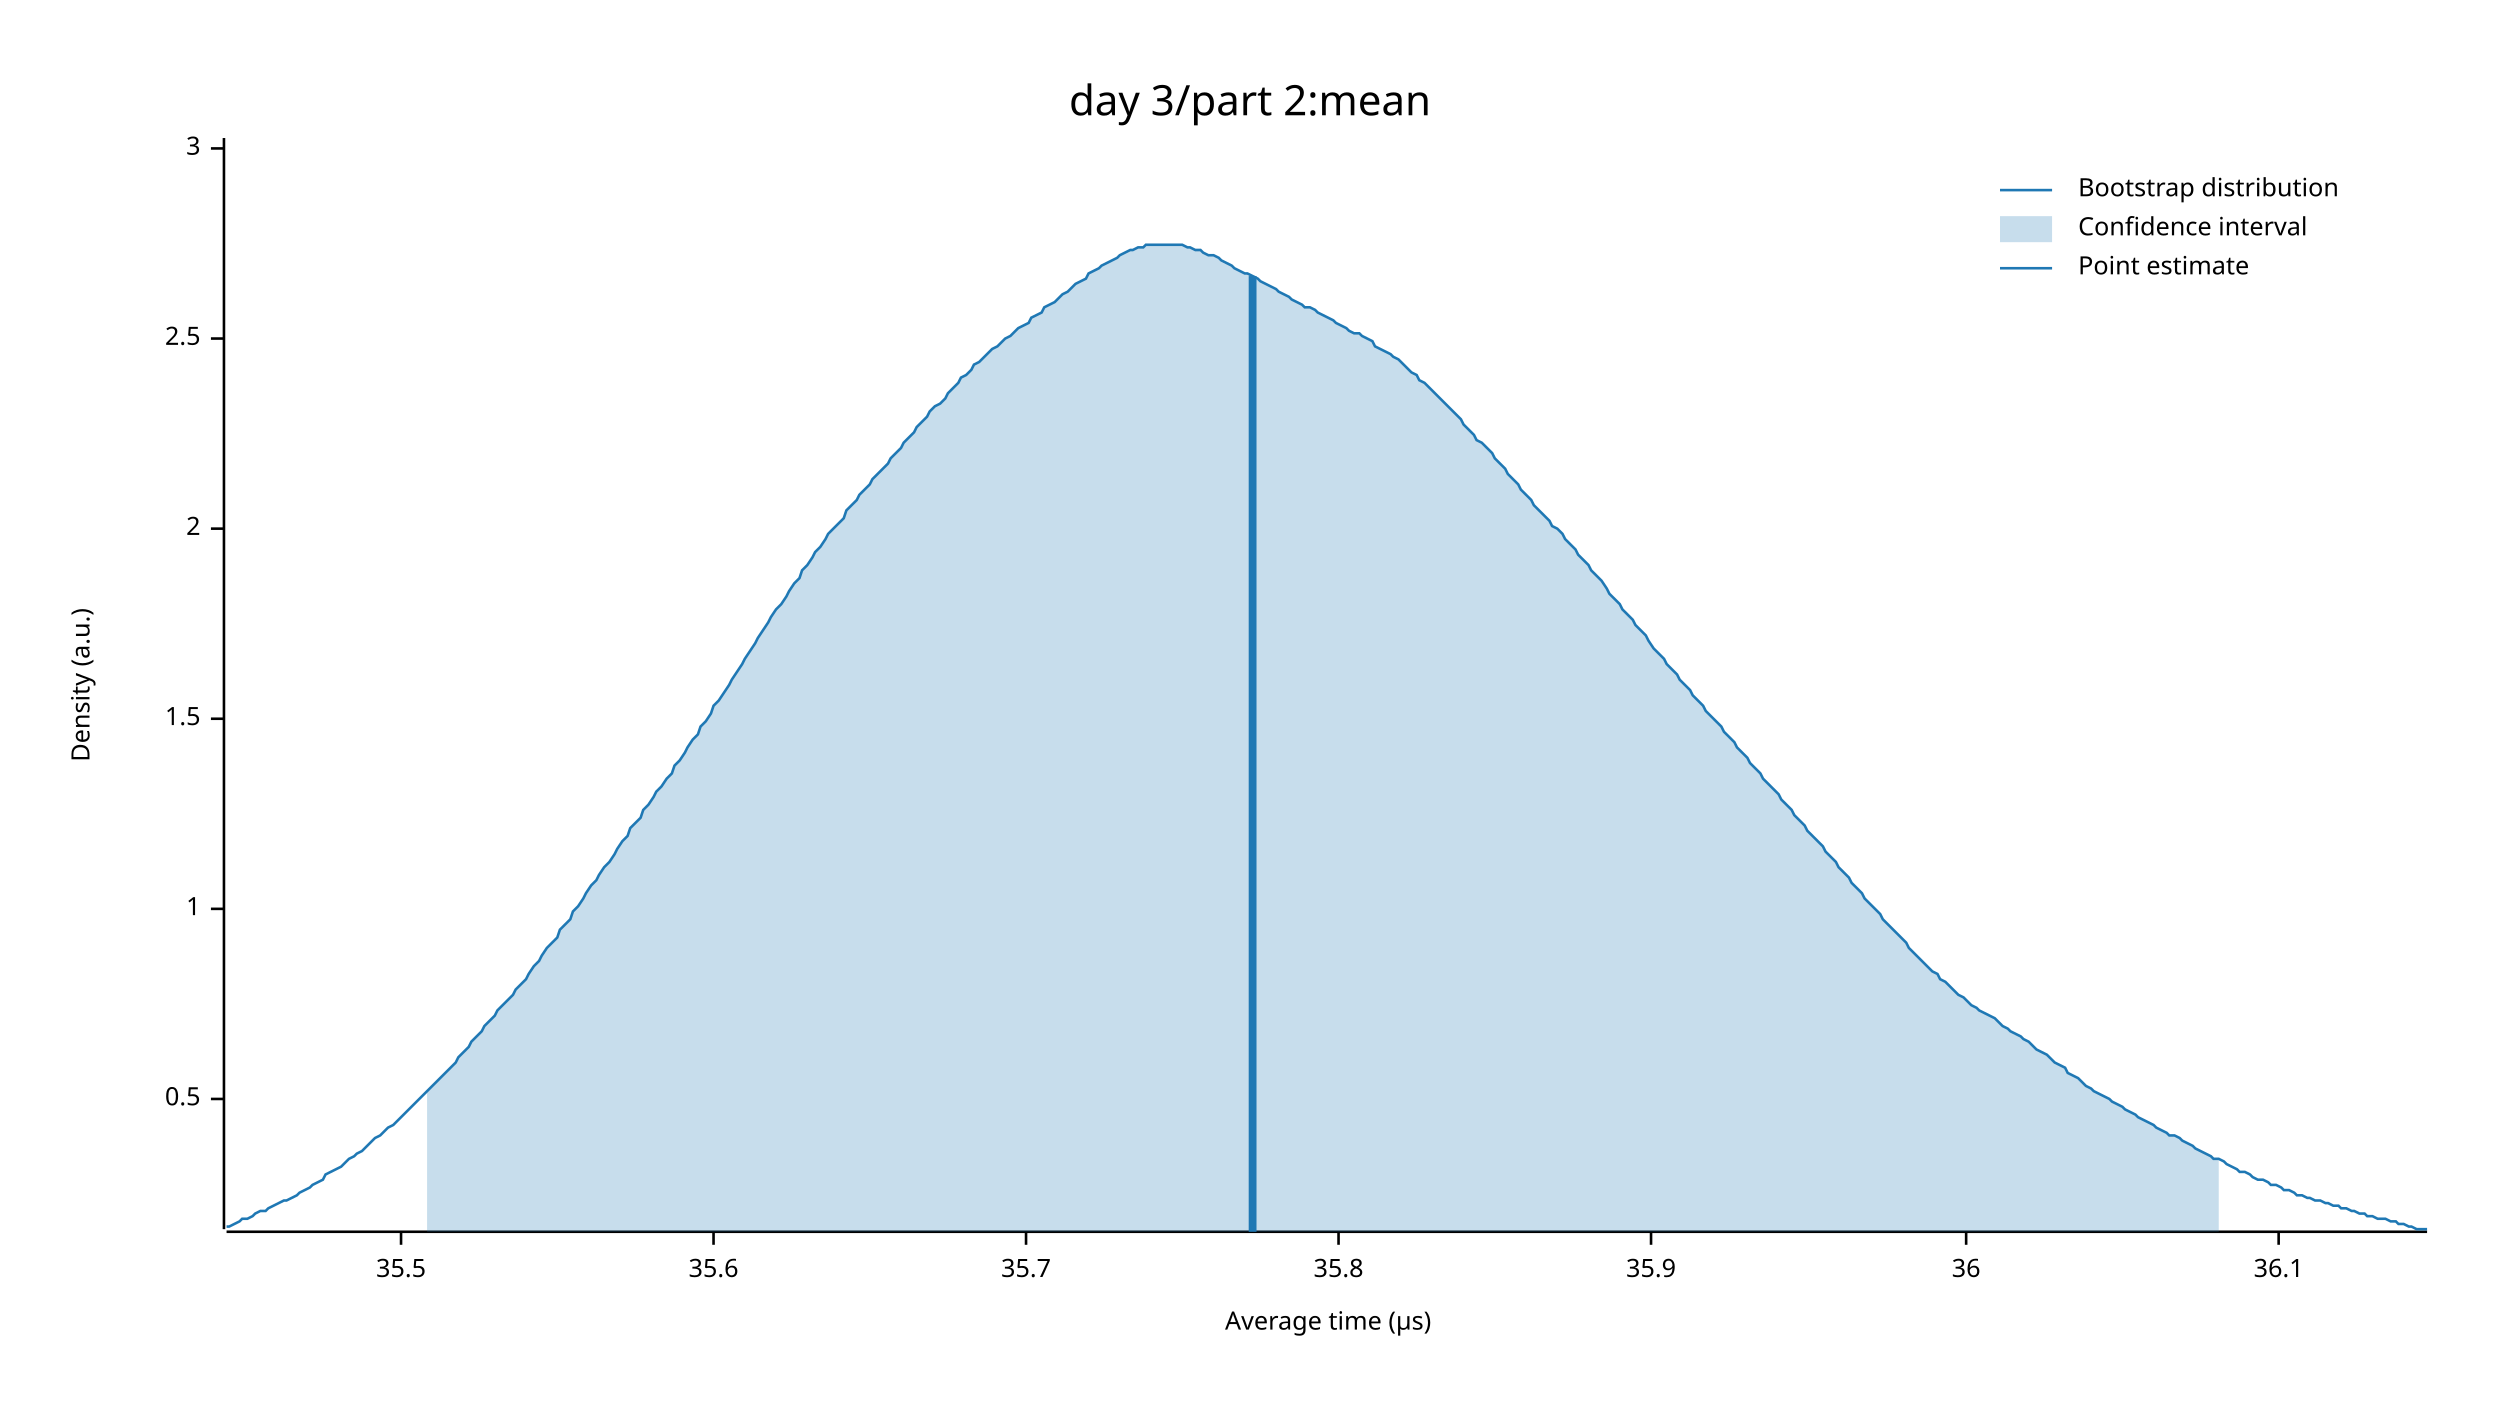
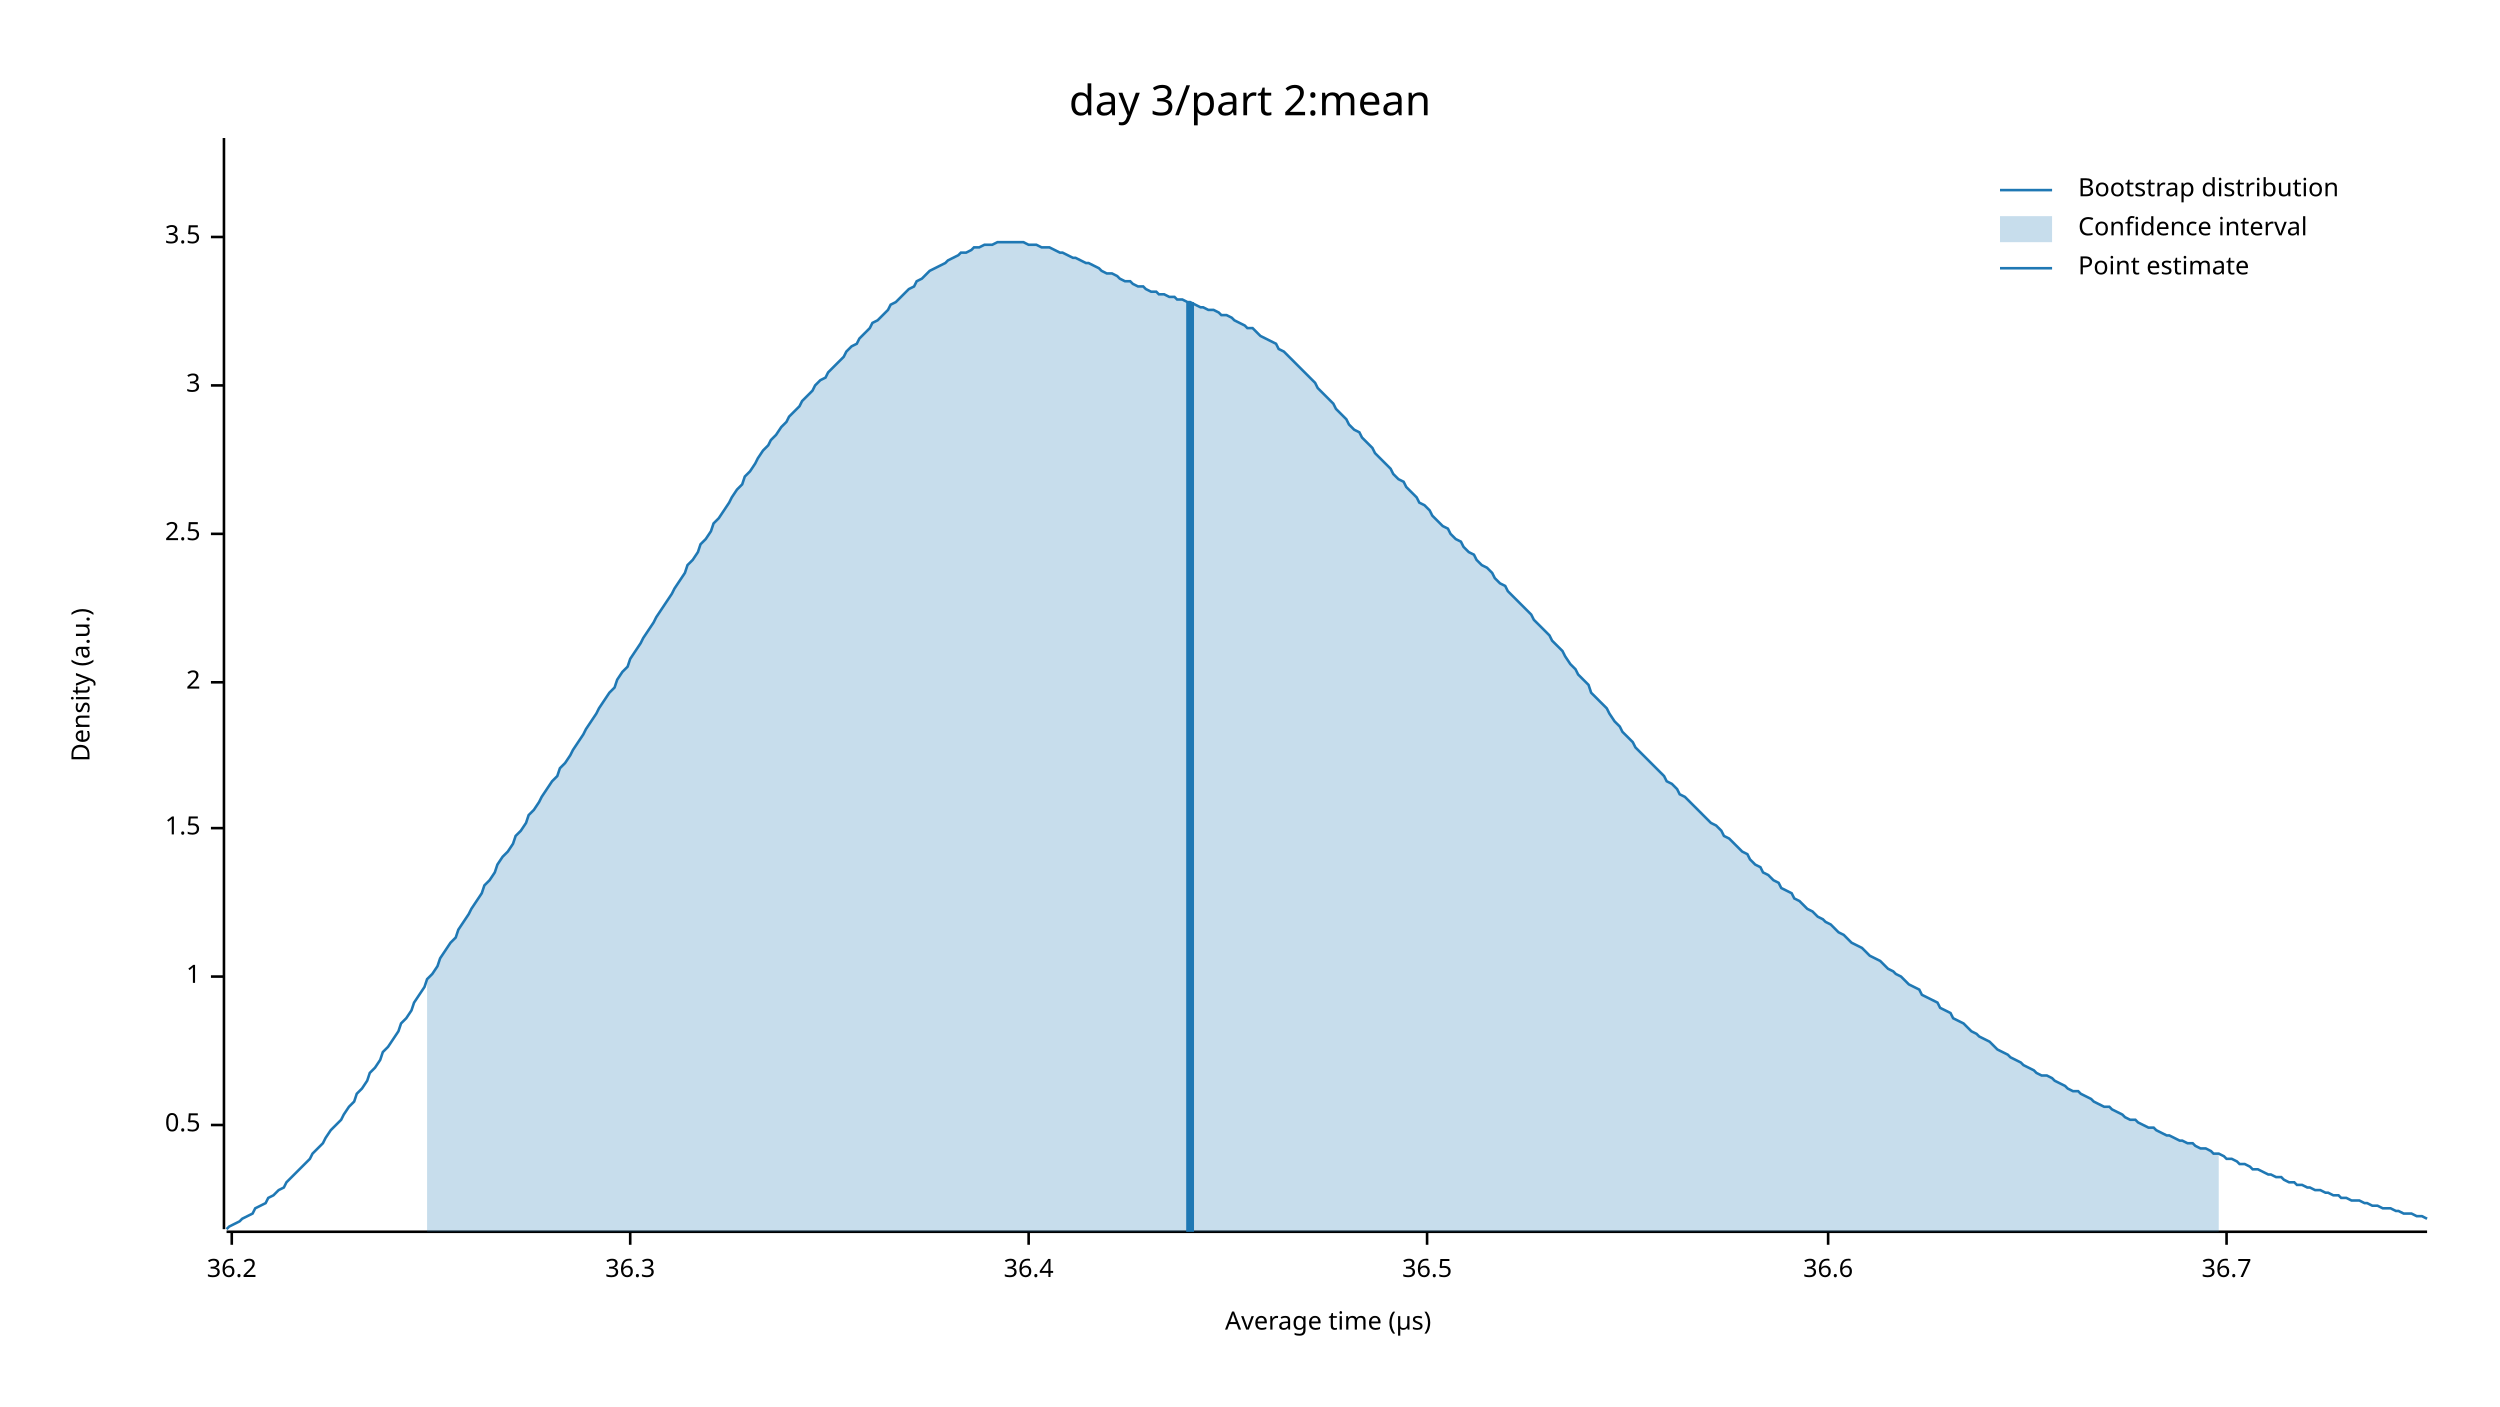
<svg xmlns="http://www.w3.org/2000/svg" width="960" height="540" viewBox="0 0 960 540">
  <text x="480" y="32" dy="0.76em" text-anchor="middle" font-family="sans-serif" font-size="16.129" opacity="1" fill="#000000">
day 3/part 2:mean
</text>
  <text x="27" y="263" dy="0.76em" text-anchor="middle" font-family="sans-serif" font-size="9.677" opacity="1" fill="#000000" transform="rotate(270, 27, 263)">
Density (a.u.)
</text>
  <text x="510" y="513" dy="-0.5ex" text-anchor="middle" font-family="sans-serif" font-size="9.677" opacity="1" fill="#000000">
Average time (µs)
</text>
  <polyline fill="none" opacity="1" stroke="#000000" stroke-width="1" points="86,53 86,472 " />
-   <text x="77" y="422" dy="0.5ex" text-anchor="end" font-family="sans-serif" font-size="9.677" opacity="1" fill="#000000">
+   <text x="77" y="432" dy="0.5ex" text-anchor="end" font-family="sans-serif" font-size="9.677" opacity="1" fill="#000000">
0.5
</text>
-   <polyline fill="none" opacity="1" stroke="#000000" stroke-width="1" points="81,422 86,422 " />
-   <text x="77" y="349" dy="0.5ex" text-anchor="end" font-family="sans-serif" font-size="9.677" opacity="1" fill="#000000">
+   <polyline fill="none" opacity="1" stroke="#000000" stroke-width="1" points="81,432 86,432 " />
+   <text x="77" y="375" dy="0.5ex" text-anchor="end" font-family="sans-serif" font-size="9.677" opacity="1" fill="#000000">
1
</text>
-   <polyline fill="none" opacity="1" stroke="#000000" stroke-width="1" points="81,349 86,349 " />
-   <text x="77" y="276" dy="0.5ex" text-anchor="end" font-family="sans-serif" font-size="9.677" opacity="1" fill="#000000">
+   <polyline fill="none" opacity="1" stroke="#000000" stroke-width="1" points="81,375 86,375 " />
+   <text x="77" y="318" dy="0.5ex" text-anchor="end" font-family="sans-serif" font-size="9.677" opacity="1" fill="#000000">
1.5
</text>
-   <polyline fill="none" opacity="1" stroke="#000000" stroke-width="1" points="81,276 86,276 " />
-   <text x="77" y="203" dy="0.5ex" text-anchor="end" font-family="sans-serif" font-size="9.677" opacity="1" fill="#000000">
+   <polyline fill="none" opacity="1" stroke="#000000" stroke-width="1" points="81,318 86,318 " />
+   <text x="77" y="262" dy="0.5ex" text-anchor="end" font-family="sans-serif" font-size="9.677" opacity="1" fill="#000000">
2
</text>
-   <polyline fill="none" opacity="1" stroke="#000000" stroke-width="1" points="81,203 86,203 " />
-   <text x="77" y="130" dy="0.5ex" text-anchor="end" font-family="sans-serif" font-size="9.677" opacity="1" fill="#000000">
+   <polyline fill="none" opacity="1" stroke="#000000" stroke-width="1" points="81,262 86,262 " />
+   <text x="77" y="205" dy="0.5ex" text-anchor="end" font-family="sans-serif" font-size="9.677" opacity="1" fill="#000000">
2.5
</text>
-   <polyline fill="none" opacity="1" stroke="#000000" stroke-width="1" points="81,130 86,130 " />
-   <text x="77" y="57" dy="0.5ex" text-anchor="end" font-family="sans-serif" font-size="9.677" opacity="1" fill="#000000">
+   <polyline fill="none" opacity="1" stroke="#000000" stroke-width="1" points="81,205 86,205 " />
+   <text x="77" y="148" dy="0.5ex" text-anchor="end" font-family="sans-serif" font-size="9.677" opacity="1" fill="#000000">
3
</text>
-   <polyline fill="none" opacity="1" stroke="#000000" stroke-width="1" points="81,57 86,57 " />
+   <polyline fill="none" opacity="1" stroke="#000000" stroke-width="1" points="81,148 86,148 " />
+   <text x="77" y="91" dy="0.5ex" text-anchor="end" font-family="sans-serif" font-size="9.677" opacity="1" fill="#000000">
+ 3.5
+ </text>
+   <polyline fill="none" opacity="1" stroke="#000000" stroke-width="1" points="81,91 86,91 " />
  <polyline fill="none" opacity="1" stroke="#000000" stroke-width="1" points="87,473 932,473 " />
-   <text x="154" y="483" dy="0.76em" text-anchor="middle" font-family="sans-serif" font-size="9.677" opacity="1" fill="#000000">
- 35.5
+   <text x="89" y="483" dy="0.76em" text-anchor="middle" font-family="sans-serif" font-size="9.677" opacity="1" fill="#000000">
+ 36.2
</text>
-   <polyline fill="none" opacity="1" stroke="#000000" stroke-width="1" points="154,473 154,478 " />
-   <text x="274" y="483" dy="0.76em" text-anchor="middle" font-family="sans-serif" font-size="9.677" opacity="1" fill="#000000">
- 35.6
+   <polyline fill="none" opacity="1" stroke="#000000" stroke-width="1" points="89,473 89,478 " />
+   <text x="242" y="483" dy="0.76em" text-anchor="middle" font-family="sans-serif" font-size="9.677" opacity="1" fill="#000000">
+ 36.3
</text>
-   <polyline fill="none" opacity="1" stroke="#000000" stroke-width="1" points="274,473 274,478 " />
-   <text x="394" y="483" dy="0.76em" text-anchor="middle" font-family="sans-serif" font-size="9.677" opacity="1" fill="#000000">
- 35.7
+   <polyline fill="none" opacity="1" stroke="#000000" stroke-width="1" points="242,473 242,478 " />
+   <text x="395" y="483" dy="0.76em" text-anchor="middle" font-family="sans-serif" font-size="9.677" opacity="1" fill="#000000">
+ 36.4
</text>
-   <polyline fill="none" opacity="1" stroke="#000000" stroke-width="1" points="394,473 394,478 " />
-   <text x="514" y="483" dy="0.76em" text-anchor="middle" font-family="sans-serif" font-size="9.677" opacity="1" fill="#000000">
- 35.8
+   <polyline fill="none" opacity="1" stroke="#000000" stroke-width="1" points="395,473 395,478 " />
+   <text x="548" y="483" dy="0.76em" text-anchor="middle" font-family="sans-serif" font-size="9.677" opacity="1" fill="#000000">
+ 36.5
</text>
-   <polyline fill="none" opacity="1" stroke="#000000" stroke-width="1" points="514,473 514,478 " />
-   <text x="634" y="483" dy="0.76em" text-anchor="middle" font-family="sans-serif" font-size="9.677" opacity="1" fill="#000000">
- 35.9
+   <polyline fill="none" opacity="1" stroke="#000000" stroke-width="1" points="548,473 548,478 " />
+   <text x="702" y="483" dy="0.76em" text-anchor="middle" font-family="sans-serif" font-size="9.677" opacity="1" fill="#000000">
+ 36.6
</text>
-   <polyline fill="none" opacity="1" stroke="#000000" stroke-width="1" points="634,473 634,478 " />
-   <text x="755" y="483" dy="0.76em" text-anchor="middle" font-family="sans-serif" font-size="9.677" opacity="1" fill="#000000">
- 36
+   <polyline fill="none" opacity="1" stroke="#000000" stroke-width="1" points="702,473 702,478 " />
+   <text x="855" y="483" dy="0.76em" text-anchor="middle" font-family="sans-serif" font-size="9.677" opacity="1" fill="#000000">
+ 36.7
</text>
-   <polyline fill="none" opacity="1" stroke="#000000" stroke-width="1" points="755,473 755,478 " />
-   <text x="875" y="483" dy="0.76em" text-anchor="middle" font-family="sans-serif" font-size="9.677" opacity="1" fill="#000000">
- 36.1
- </text>
-   <polyline fill="none" opacity="1" stroke="#000000" stroke-width="1" points="875,473 875,478 " />
-   <polyline fill="none" opacity="1" stroke="#1F78B4" stroke-width="1" points="87,471 88,471 90,470 92,469 93,468 95,468 97,467 98,466 100,465 102,465 103,464 105,463 107,462 109,461 110,461 112,460 114,459 115,458 117,457 119,456 120,455 122,454 124,453 125,451 127,450 129,449 131,448 132,447 134,445 136,444 137,443 139,442 141,440 142,439 144,437 146,436 147,435 149,433 151,432 153,430 154,429 156,427 158,425 159,424 161,422 163,420 164,419 166,417 168,415 169,414 171,412 173,410 175,408 176,406 178,404 180,402 181,400 183,398 185,396 186,394 188,392 190,390 191,388 193,386 195,384 197,382 198,380 200,378 202,376 203,374 205,371 207,369 208,367 210,364 212,362 214,360 215,357 217,355 219,353 220,350 222,348 224,345 225,343 227,340 229,338 230,336 232,333 234,331 236,328 237,326 239,323 241,321 242,318 244,316 246,314 247,311 249,309 251,306 252,304 254,302 256,299 258,297 259,294 261,292 263,289 264,287 266,284 268,282 269,279 271,277 273,274 274,271 276,269 278,266 280,263 281,261 283,258 285,255 286,253 288,250 290,247 291,245 293,242 295,239 296,237 298,234 300,232 302,229 303,227 305,224 307,222 308,219 310,217 312,214 313,212 315,210 317,207 318,205 320,203 322,201 324,199 325,196 327,194 329,192 330,190 332,188 334,186 335,184 337,182 339,180 341,178 342,176 344,174 346,172 347,170 349,168 351,166 352,164 354,162 356,160 357,158 359,156 361,155 363,153 364,151 366,149 368,147 369,145 371,144 373,142 374,140 376,139 378,137 379,136 381,134 383,133 385,131 386,130 388,129 390,127 391,126 393,125 395,124 396,122 398,121 400,120 401,118 403,117 405,116 407,114 408,113 410,112 412,110 413,109 415,108 417,107 418,105 420,104 422,103 423,102 425,101 427,100 429,99 430,98 432,97 434,96 435,96 437,95 439,95 440,94 442,94 444,94 445,94 447,94 449,94 451,94 452,94 454,94 456,95 457,95 459,96 461,96 462,97 464,98 466,98 468,99 469,100 471,101 473,102 474,103 476,104 478,105 479,105 481,106 483,107 484,108 486,109 488,110 490,111 491,112 493,113 495,114 496,115 498,116 500,117 501,118 503,118 505,119 506,120 508,121 510,122 512,123 513,124 515,125 517,126 518,127 520,128 522,128 523,129 525,130 527,131 528,133 530,134 532,135 534,136 535,137 537,138 539,140 540,141 542,143 544,144 545,146 547,147 549,149 550,150 552,152 554,154 556,156 557,157 559,159 561,161 562,163 564,165 566,167 567,169 569,170 571,172 573,174 574,176 576,178 578,180 579,182 581,184 583,186 584,188 586,190 588,192 589,194 591,196 593,198 595,200 596,202 598,203 600,205 601,207 603,209 605,211 606,213 608,215 610,217 611,219 613,221 615,223 617,226 618,228 620,230 622,232 623,234 625,236 627,238 628,240 630,242 632,244 633,246 635,249 637,251 639,253 640,255 642,257 644,259 645,261 647,263 649,265 650,267 652,269 654,271 655,273 657,275 659,277 661,279 662,281 664,283 666,285 667,287 669,289 671,291 672,293 674,295 676,297 677,299 679,301 681,303 683,305 684,307 686,309 688,311 689,313 691,315 693,317 694,319 696,321 698,323 700,325 701,327 703,329 705,331 706,333 708,335 710,337 711,339 713,341 715,343 716,345 718,347 720,349 722,351 723,353 725,355 727,357 728,358 730,360 732,362 733,364 735,366 737,368 738,369 740,371 742,373 744,374 745,376 747,377 749,379 750,380 752,382 754,383 755,384 757,386 759,387 760,388 762,389 764,390 766,391 767,392 769,394 771,395 772,396 774,397 776,398 777,399 779,400 781,402 782,403 784,404 786,405 788,407 789,408 791,409 793,410 794,412 796,413 798,414 799,415 801,417 803,418 804,419 806,420 808,421 810,422 811,423 813,424 815,425 816,426 818,427 820,428 821,429 823,430 825,431 827,432 828,433 830,434 832,435 833,436 835,436 837,437 838,438 840,439 842,440 843,441 845,442 847,443 849,444 850,445 852,445 854,446 855,447 857,448 859,449 860,450 862,450 864,451 865,452 867,453 869,453 871,454 872,455 874,455 876,456 877,457 879,457 881,458 882,459 884,459 886,460 887,460 889,461 891,461 893,462 894,462 896,463 898,463 899,464 901,464 903,465 904,465 906,466 908,466 909,467 911,467 913,468 915,468 916,468 918,469 920,469 921,470 923,470 925,471 926,471 928,472 930,472 932,472 " />
-   <polygon opacity="0.25" fill="#1F78B4" points="164,419 166,417 168,415 169,414 171,412 173,410 175,408 176,406 178,404 180,402 181,400 183,398 185,396 186,394 188,392 190,390 191,388 193,386 195,384 197,382 198,380 200,378 202,376 203,374 205,371 207,369 208,367 210,364 212,362 214,360 215,357 217,355 219,353 220,350 222,348 224,345 225,343 227,340 229,338 230,336 232,333 234,331 236,328 237,326 239,323 241,321 242,318 244,316 246,314 247,311 249,309 251,306 252,304 254,302 256,299 258,297 259,294 261,292 263,289 264,287 266,284 268,282 269,279 271,277 273,274 274,271 276,269 278,266 280,263 281,261 283,258 285,255 286,253 288,250 290,247 291,245 293,242 295,239 296,237 298,234 300,232 302,229 303,227 305,224 307,222 308,219 310,217 312,214 313,212 315,210 317,207 318,205 320,203 322,201 324,199 325,196 327,194 329,192 330,190 332,188 334,186 335,184 337,182 339,180 341,178 342,176 344,174 346,172 347,170 349,168 351,166 352,164 354,162 356,160 357,158 359,156 361,155 363,153 364,151 366,149 368,147 369,145 371,144 373,142 374,140 376,139 378,137 379,136 381,134 383,133 385,131 386,130 388,129 390,127 391,126 393,125 395,124 396,122 398,121 400,120 401,118 403,117 405,116 407,114 408,113 410,112 412,110 413,109 415,108 417,107 418,105 420,104 422,103 423,102 425,101 427,100 429,99 430,98 432,97 434,96 435,96 437,95 439,95 440,94 442,94 444,94 445,94 447,94 449,94 451,94 452,94 454,94 456,95 457,95 459,96 461,96 462,97 464,98 466,98 468,99 469,100 471,101 473,102 474,103 476,104 478,105 479,105 481,106 483,107 484,108 486,109 488,110 490,111 491,112 493,113 495,114 496,115 498,116 500,117 501,118 503,118 505,119 506,120 508,121 510,122 512,123 513,124 515,125 517,126 518,127 520,128 522,128 523,129 525,130 527,131 528,133 530,134 532,135 534,136 535,137 537,138 539,140 540,141 542,143 544,144 545,146 547,147 549,149 550,150 552,152 554,154 556,156 557,157 559,159 561,161 562,163 564,165 566,167 567,169 569,170 571,172 573,174 574,176 576,178 578,180 579,182 581,184 583,186 584,188 586,190 588,192 589,194 591,196 593,198 595,200 596,202 598,203 600,205 601,207 603,209 605,211 606,213 608,215 610,217 611,219 613,221 615,223 617,226 618,228 620,230 622,232 623,234 625,236 627,238 628,240 630,242 632,244 633,246 635,249 637,251 639,253 640,255 642,257 644,259 645,261 647,263 649,265 650,267 652,269 654,271 655,273 657,275 659,277 661,279 662,281 664,283 666,285 667,287 669,289 671,291 672,293 674,295 676,297 677,299 679,301 681,303 683,305 684,307 686,309 688,311 689,313 691,315 693,317 694,319 696,321 698,323 700,325 701,327 703,329 705,331 706,333 708,335 710,337 711,339 713,341 715,343 716,345 718,347 720,349 722,351 723,353 725,355 727,357 728,358 730,360 732,362 733,364 735,366 737,368 738,369 740,371 742,373 744,374 745,376 747,377 749,379 750,380 752,382 754,383 755,384 757,386 759,387 760,388 762,389 764,390 766,391 767,392 769,394 771,395 772,396 774,397 776,398 777,399 779,400 781,402 782,403 784,404 786,405 788,407 789,408 791,409 793,410 794,412 796,413 798,414 799,415 801,417 803,418 804,419 806,420 808,421 810,422 811,423 813,424 815,425 816,426 818,427 820,428 821,429 823,430 825,431 827,432 828,433 830,434 832,435 833,436 835,436 837,437 838,438 840,439 842,440 843,441 845,442 847,443 849,444 850,445 852,445 852,473 164,473 " />
-   <polyline fill="none" opacity="1" stroke="#1F78B4" stroke-width="3" points="481,473 481,106 " />
+   <polyline fill="none" opacity="1" stroke="#000000" stroke-width="1" points="855,473 855,478 " />
+   <polyline fill="none" opacity="1" stroke="#1F78B4" stroke-width="1" points="87,472 88,471 90,470 92,469 93,468 95,467 97,466 98,464 100,463 102,462 103,460 105,459 107,457 109,456 110,454 112,452 114,450 115,449 117,447 119,445 120,443 122,441 124,439 125,437 127,434 129,432 131,430 132,428 134,425 136,423 137,420 139,418 141,415 142,412 144,410 146,407 147,404 149,402 151,399 153,396 154,393 156,391 158,388 159,385 161,382 163,379 164,376 166,374 168,371 169,368 171,365 173,362 175,360 176,357 178,354 180,351 181,349 183,346 185,343 186,340 188,338 190,335 191,332 193,329 195,327 197,324 198,321 200,319 202,316 203,313 205,311 207,308 208,306 210,303 212,300 214,298 215,295 217,293 219,290 220,288 222,285 224,282 225,280 227,277 229,274 230,272 232,269 234,266 236,264 237,261 239,258 241,256 242,253 244,250 246,247 247,245 249,242 251,239 252,237 254,234 256,231 258,228 259,226 261,223 263,220 264,217 266,215 268,212 269,209 271,207 273,204 274,201 276,199 278,196 280,193 281,191 283,188 285,186 286,183 288,181 290,178 291,176 293,173 295,171 296,169 298,167 300,164 302,162 303,160 305,158 307,156 308,154 310,152 312,150 313,148 315,146 317,145 318,143 320,141 322,139 324,137 325,135 327,133 329,132 330,130 332,128 334,126 335,124 337,123 339,121 341,119 342,117 344,116 346,114 347,113 349,111 351,110 352,108 354,107 356,105 357,104 359,103 361,102 363,101 364,100 366,99 368,98 369,97 371,97 373,96 374,95 376,95 378,94 379,94 381,94 383,93 385,93 386,93 388,93 390,93 391,93 393,93 395,94 396,94 398,94 400,95 401,95 403,95 405,96 407,97 408,97 410,98 412,99 413,99 415,100 417,101 418,101 420,102 422,103 423,104 425,105 427,105 429,106 430,107 432,108 434,108 435,109 437,110 439,110 440,111 442,112 444,112 445,113 447,113 449,114 451,114 452,115 454,115 456,116 457,116 459,117 461,118 462,118 464,119 466,119 468,120 469,121 471,121 473,122 474,123 476,124 478,125 479,126 481,126 483,128 484,129 486,130 488,131 490,132 491,134 493,135 495,137 496,138 498,140 500,142 501,143 503,145 505,147 506,149 508,151 510,153 512,155 513,157 515,159 517,161 518,163 520,165 522,166 523,168 525,170 527,172 528,174 530,176 532,178 534,180 535,182 537,184 539,185 540,187 542,189 544,191 545,193 547,194 549,196 550,198 552,200 554,202 556,203 557,205 559,207 561,208 562,210 564,212 566,213 567,215 569,217 571,218 573,220 574,222 576,224 578,225 579,227 581,229 583,231 584,232 586,234 588,236 589,238 591,240 593,242 595,244 596,246 598,248 600,250 601,252 603,255 605,257 606,259 608,261 610,263 611,266 613,268 615,270 617,272 618,274 620,277 622,279 623,281 625,283 627,285 628,287 630,289 632,291 633,292 635,294 637,296 639,298 640,300 642,301 644,303 645,305 647,306 649,308 650,309 652,311 654,313 655,314 657,316 659,317 661,319 662,321 664,322 666,324 667,325 669,327 671,328 672,330 674,332 676,333 677,335 679,336 681,338 683,339 684,341 686,342 688,343 689,345 691,346 693,348 694,349 696,350 698,352 700,353 701,354 703,355 705,357 706,358 708,359 710,361 711,362 713,363 715,364 716,365 718,367 720,368 722,369 723,370 725,372 727,373 728,374 730,375 732,377 733,378 735,379 737,380 738,382 740,383 742,384 744,385 745,387 747,388 749,389 750,391 752,392 754,393 755,394 757,396 759,397 760,398 762,399 764,400 766,402 767,403 769,404 771,405 772,406 774,407 776,408 777,409 779,410 781,411 782,412 784,413 786,413 788,414 789,415 791,416 793,417 794,418 796,419 798,419 799,420 801,421 803,422 804,423 806,424 808,425 810,425 811,426 813,427 815,428 816,429 818,430 820,430 821,431 823,432 825,433 827,433 828,434 830,435 832,436 833,436 835,437 837,438 838,438 840,439 842,439 843,440 845,441 847,441 849,442 850,443 852,443 854,444 855,445 857,445 859,446 860,447 862,447 864,448 865,449 867,449 869,450 871,451 872,451 874,452 876,452 877,453 879,454 881,454 882,455 884,455 886,456 887,456 889,457 891,457 893,458 894,458 896,459 898,459 899,460 901,460 903,461 904,461 906,461 908,462 909,462 911,463 913,463 915,464 916,464 918,464 920,465 921,465 923,466 925,466 926,466 928,467 930,467 932,468 " />
+   <polygon opacity="0.25" fill="#1F78B4" points="164,376 166,374 168,371 169,368 171,365 173,362 175,360 176,357 178,354 180,351 181,349 183,346 185,343 186,340 188,338 190,335 191,332 193,329 195,327 197,324 198,321 200,319 202,316 203,313 205,311 207,308 208,306 210,303 212,300 214,298 215,295 217,293 219,290 220,288 222,285 224,282 225,280 227,277 229,274 230,272 232,269 234,266 236,264 237,261 239,258 241,256 242,253 244,250 246,247 247,245 249,242 251,239 252,237 254,234 256,231 258,228 259,226 261,223 263,220 264,217 266,215 268,212 269,209 271,207 273,204 274,201 276,199 278,196 280,193 281,191 283,188 285,186 286,183 288,181 290,178 291,176 293,173 295,171 296,169 298,167 300,164 302,162 303,160 305,158 307,156 308,154 310,152 312,150 313,148 315,146 317,145 318,143 320,141 322,139 324,137 325,135 327,133 329,132 330,130 332,128 334,126 335,124 337,123 339,121 341,119 342,117 344,116 346,114 347,113 349,111 351,110 352,108 354,107 356,105 357,104 359,103 361,102 363,101 364,100 366,99 368,98 369,97 371,97 373,96 374,95 376,95 378,94 379,94 381,94 383,93 385,93 386,93 388,93 390,93 391,93 393,93 395,94 396,94 398,94 400,95 401,95 403,95 405,96 407,97 408,97 410,98 412,99 413,99 415,100 417,101 418,101 420,102 422,103 423,104 425,105 427,105 429,106 430,107 432,108 434,108 435,109 437,110 439,110 440,111 442,112 444,112 445,113 447,113 449,114 451,114 452,115 454,115 456,116 457,116 459,117 461,118 462,118 464,119 466,119 468,120 469,121 471,121 473,122 474,123 476,124 478,125 479,126 481,126 483,128 484,129 486,130 488,131 490,132 491,134 493,135 495,137 496,138 498,140 500,142 501,143 503,145 505,147 506,149 508,151 510,153 512,155 513,157 515,159 517,161 518,163 520,165 522,166 523,168 525,170 527,172 528,174 530,176 532,178 534,180 535,182 537,184 539,185 540,187 542,189 544,191 545,193 547,194 549,196 550,198 552,200 554,202 556,203 557,205 559,207 561,208 562,210 564,212 566,213 567,215 569,217 571,218 573,220 574,222 576,224 578,225 579,227 581,229 583,231 584,232 586,234 588,236 589,238 591,240 593,242 595,244 596,246 598,248 600,250 601,252 603,255 605,257 606,259 608,261 610,263 611,266 613,268 615,270 617,272 618,274 620,277 622,279 623,281 625,283 627,285 628,287 630,289 632,291 633,292 635,294 637,296 639,298 640,300 642,301 644,303 645,305 647,306 649,308 650,309 652,311 654,313 655,314 657,316 659,317 661,319 662,321 664,322 666,324 667,325 669,327 671,328 672,330 674,332 676,333 677,335 679,336 681,338 683,339 684,341 686,342 688,343 689,345 691,346 693,348 694,349 696,350 698,352 700,353 701,354 703,355 705,357 706,358 708,359 710,361 711,362 713,363 715,364 716,365 718,367 720,368 722,369 723,370 725,372 727,373 728,374 730,375 732,377 733,378 735,379 737,380 738,382 740,383 742,384 744,385 745,387 747,388 749,389 750,391 752,392 754,393 755,394 757,396 759,397 760,398 762,399 764,400 766,402 767,403 769,404 771,405 772,406 774,407 776,408 777,409 779,410 781,411 782,412 784,413 786,413 788,414 789,415 791,416 793,417 794,418 796,419 798,419 799,420 801,421 803,422 804,423 806,424 808,425 810,425 811,426 813,427 815,428 816,429 818,430 820,430 821,431 823,432 825,433 827,433 828,434 830,435 832,436 833,436 835,437 837,438 838,438 840,439 842,439 843,440 845,441 847,441 849,442 850,443 852,443 852,473 164,473 " />
+   <polyline fill="none" opacity="1" stroke="#1F78B4" stroke-width="3" points="457,473 457,116 " />
  <text x="798" y="68" dy="0.76em" text-anchor="start" font-family="sans-serif" font-size="9.677" opacity="1" fill="#000000">
Bootstrap distribution
</text>
  <text x="798" y="83" dy="0.76em" text-anchor="start" font-family="sans-serif" font-size="9.677" opacity="1" fill="#000000">
Confidence interval
</text>
  <text x="798" y="98" dy="0.76em" text-anchor="start" font-family="sans-serif" font-size="9.677" opacity="1" fill="#000000">
Point estimate
</text>
  <polyline fill="none" opacity="1" stroke="#1F78B4" stroke-width="1" points="768,73 788,73 " />
  <rect x="768" y="83" width="20" height="10" opacity="0.25" fill="#1F78B4" stroke="none" />
  <polyline fill="none" opacity="1" stroke="#1F78B4" stroke-width="1" points="768,103 788,103 " />
</svg>
